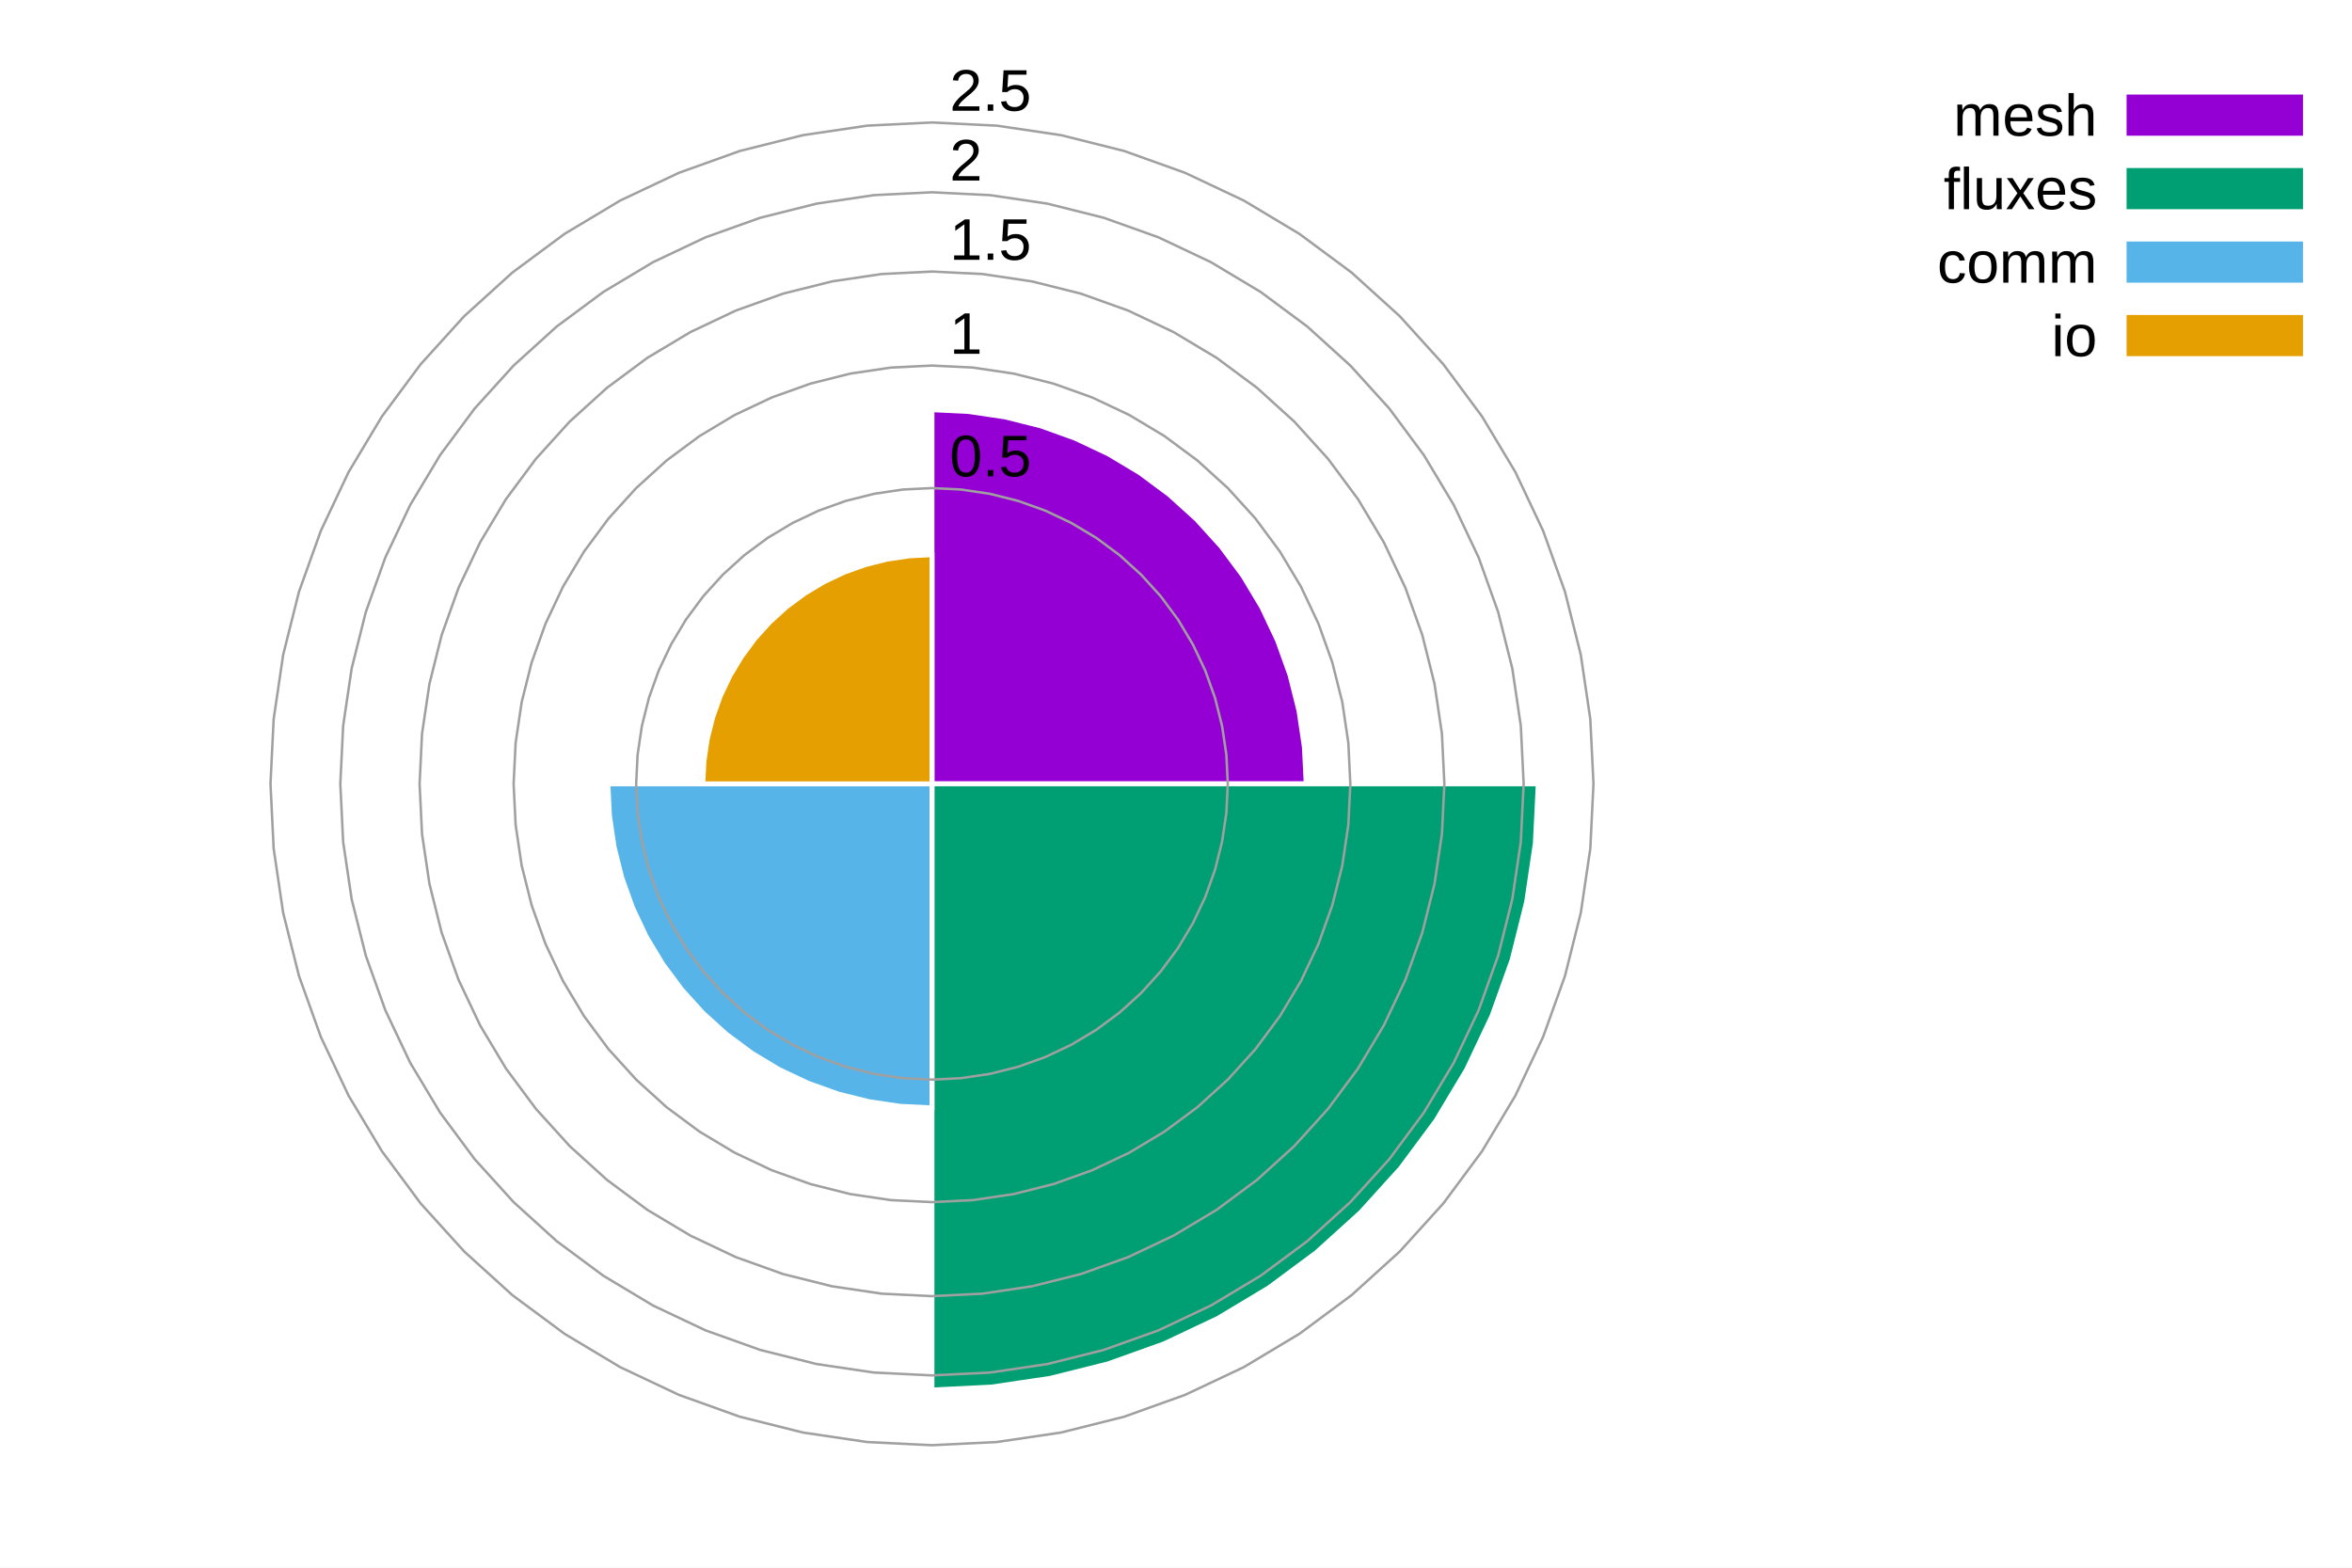
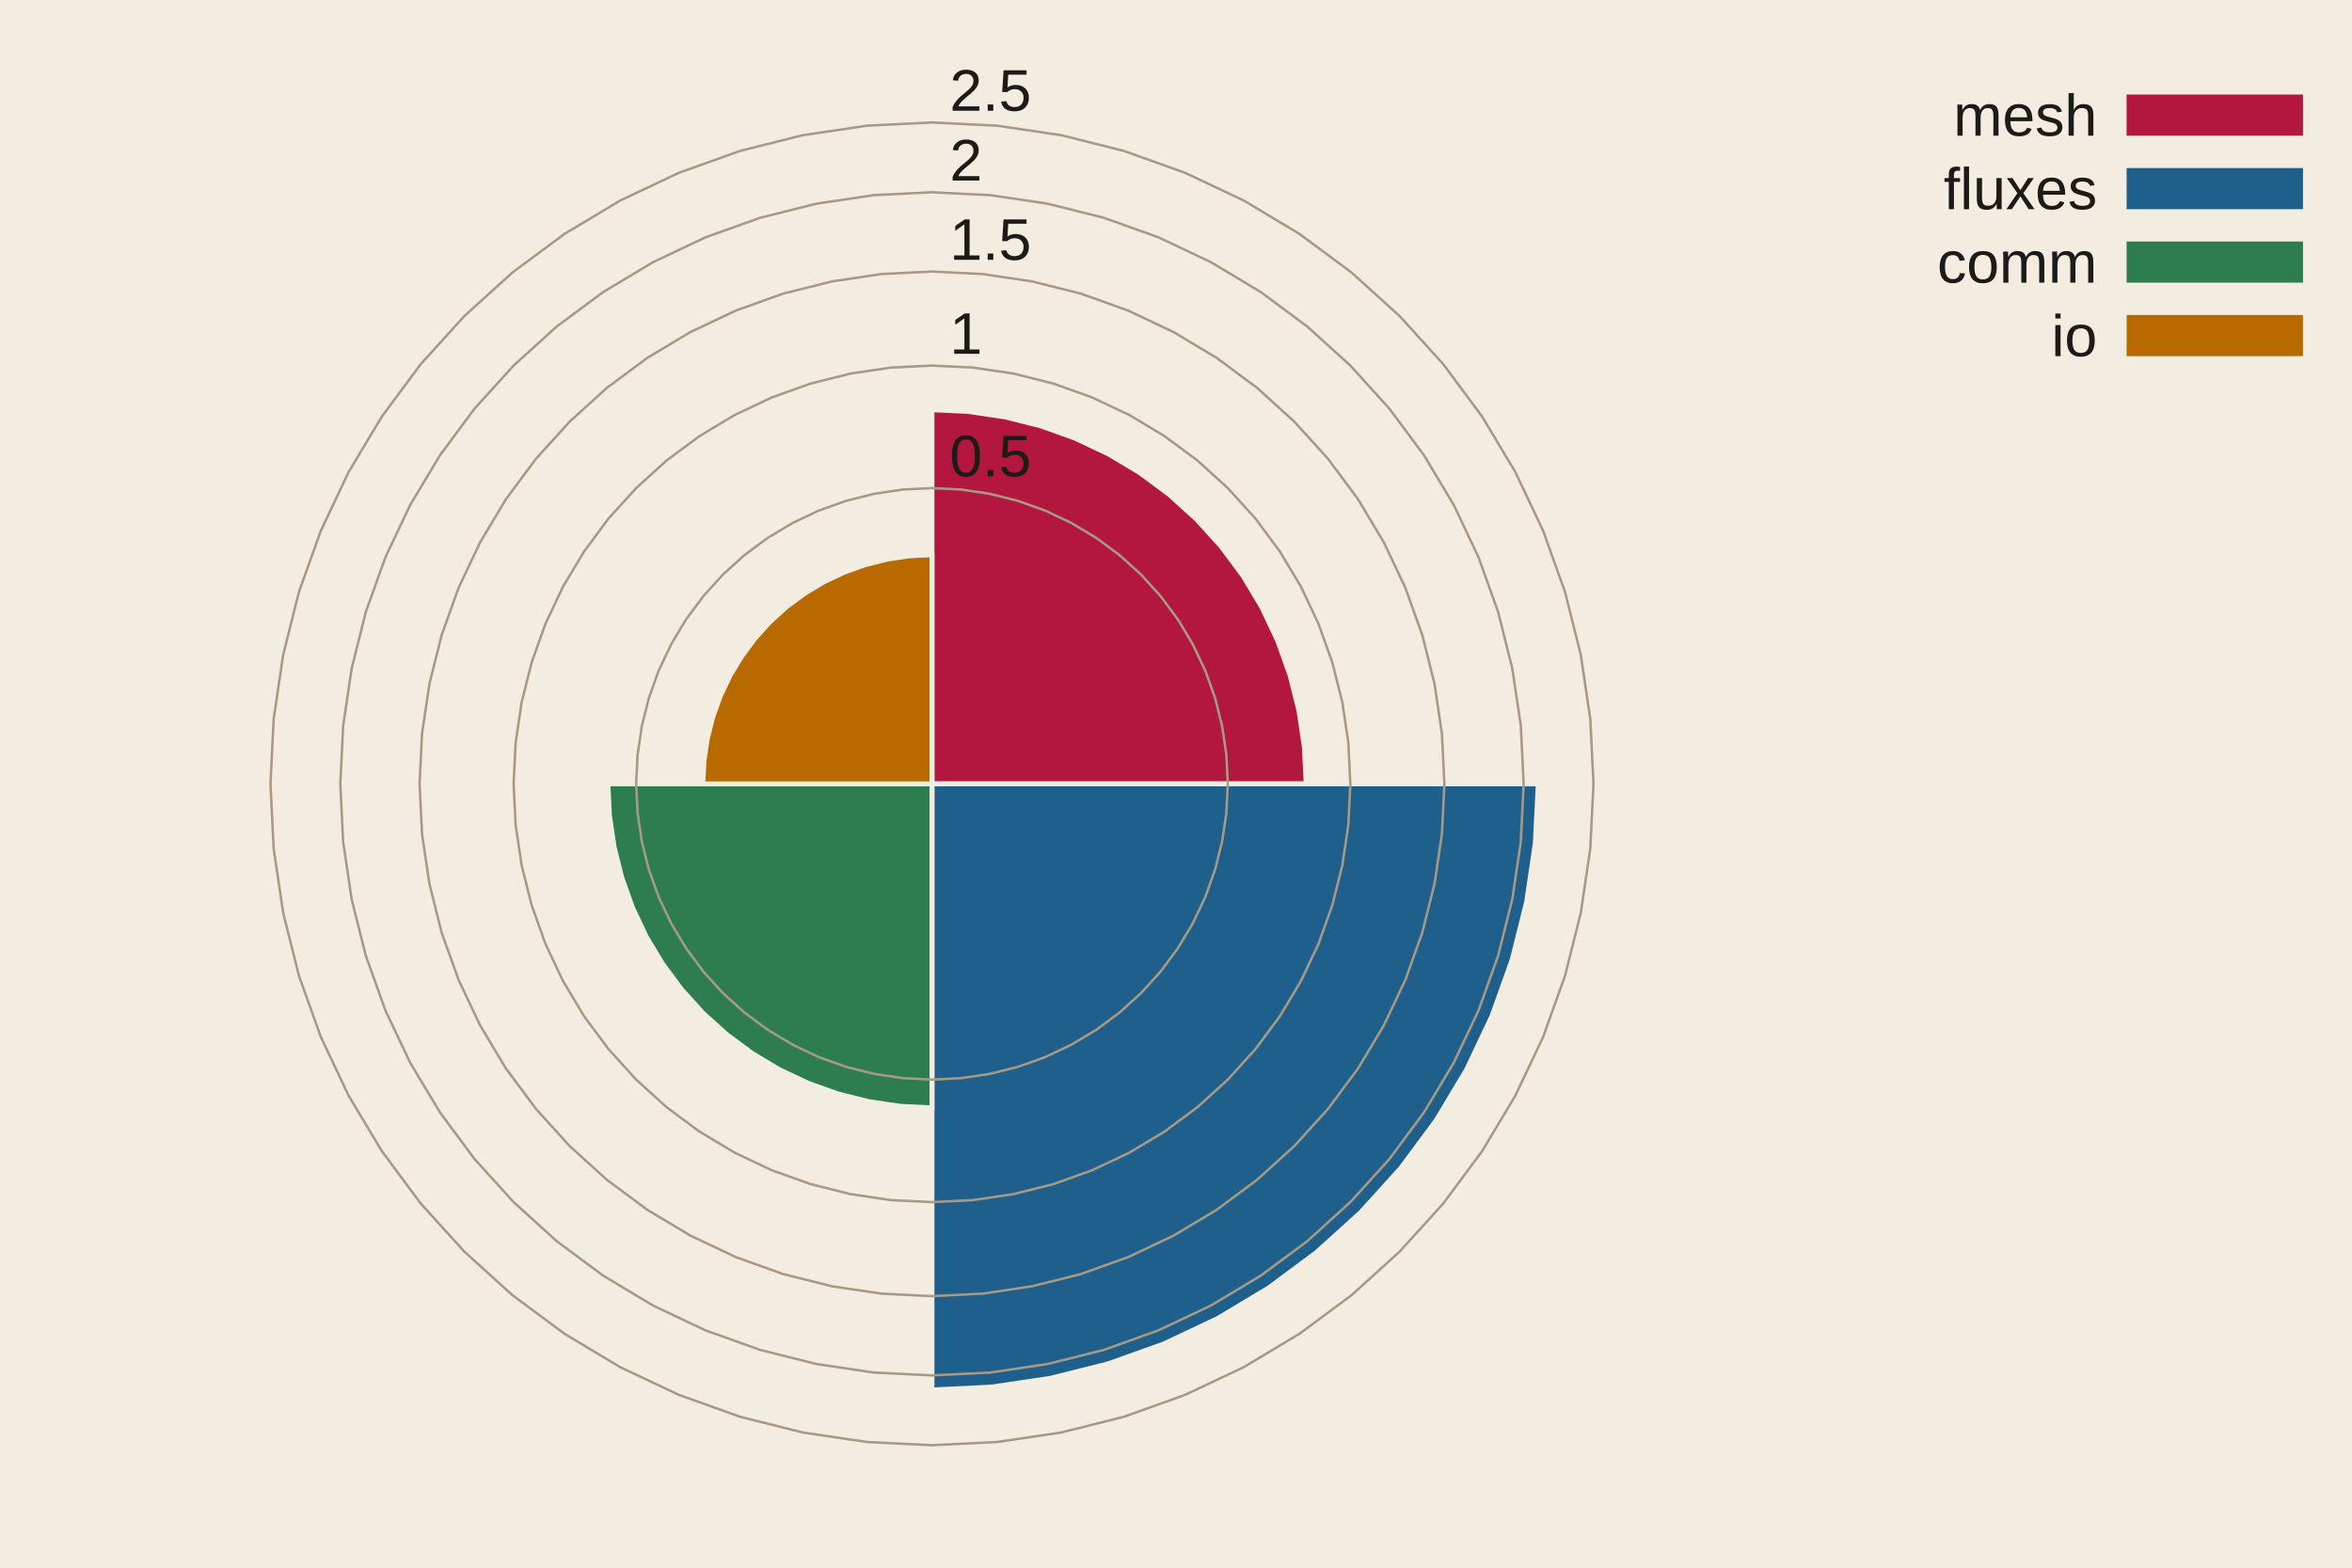
- <svg xmlns="http://www.w3.org/2000/svg" width="480" height="320" viewBox="0 0 480 320" font-family="Arial,Helvetica,sans-serif" font-size="12">
-   <rect x="0" y="0" width="480" height="320" fill="white" stroke="none" stroke-width="0" />
+ <svg xmlns="http://www.w3.org/2000/svg" width="480" height="320" viewBox="0 0 480 320" font-family="Arial,Helvetica,sans-serif" font-size="12" fill="#1d1b18" data-theme="washi" data-frame="#1d1b18" data-grid-color="#a69a85">
+   <rect x="0" y="0" width="480" height="320" fill="#f3ede1" stroke="none" stroke-width="0" />
  <g class="fs-rose">
-     <path fill="#9400d3" stroke="white" stroke-width="1" stroke-linejoin="miter" d="M190.2,160 266.57,160 266.2,152.51 265.1,145.1 263.28,137.83 260.75,130.78 257.55,124 253.7,117.57 249.23,111.55 244.2,106 238.65,100.97 232.63,96.5 226.2,92.65 219.42,89.45 212.37,86.92 205.1,85.1 197.69,84 190.2,83.63Z" />
-     <path fill="#009e73" stroke="white" stroke-width="1" stroke-linejoin="miter" d="M190.2,160 190.2,283.73 202.33,283.13 214.34,281.35 226.12,278.4 237.55,274.31 248.53,269.12 258.94,262.88 268.69,255.64 277.69,247.49 285.84,238.49 293.08,228.74 299.32,218.33 304.51,207.35 308.6,195.92 311.55,184.14 313.33,172.13 313.93,160Z" />
-     <path fill="#56b4e9" stroke="white" stroke-width="1" stroke-linejoin="miter" d="M190.2,160 124.06,160 124.38,166.48 125.33,172.9 126.91,179.2 129.1,185.31 131.87,191.18 135.21,196.74 139.08,201.96 143.43,206.77 148.24,211.12 153.46,214.99 159.02,218.33 164.89,221.1 171,223.29 177.3,224.87 183.72,225.82 190.2,226.14Z" />
-     <path fill="#e69f00" stroke="white" stroke-width="1" stroke-linejoin="miter" d="M190.2,160 190.2,113.23 185.62,113.46 181.08,114.13 176.62,115.25 172.3,116.79 168.15,118.76 164.22,121.12 160.53,123.85 157.13,126.93 154.05,130.33 151.32,134.02 148.96,137.95 146.99,142.1 145.45,146.42 144.33,150.88 143.66,155.42 143.43,160Z" />
-     <path fill="none" stroke="#a0a0a0" stroke-width="0.5" stroke-linejoin="miter" d="M250.57,160 250.28,154.08 249.41,148.22 247.97,142.47 245.98,136.9 243.44,131.54 240.4,126.46 236.87,121.7 232.89,117.31 228.5,113.33 223.74,109.8 218.66,106.76 213.3,104.22 207.73,102.23 201.98,100.79 196.12,99.92 190.2,99.63 184.28,99.92 178.42,100.79 172.67,102.23 167.1,104.22 161.74,106.76 156.66,109.8 151.9,113.33 147.51,117.31 143.53,121.7 140,126.46 136.96,131.54 134.42,136.9 132.43,142.47 130.99,148.22 130.12,154.08 129.83,160 130.12,165.92 130.99,171.78 132.43,177.53 134.42,183.1 136.96,188.46 140,193.54 143.53,198.3 147.51,202.69 151.9,206.67 156.66,210.2 161.74,213.24 167.1,215.78 172.67,217.77 178.42,219.21 184.28,220.08 190.2,220.37 196.12,220.08 201.98,219.21 207.73,217.77 213.3,215.78 218.66,213.24 223.74,210.2 228.5,206.67 232.89,202.69 236.87,198.3 240.4,193.54 243.44,188.46 245.98,183.1 247.97,177.53 249.41,171.78 250.28,165.92Z" />
+     <path fill="#b3163f" stroke="#f3ede1" stroke-width="1" stroke-linejoin="miter" d="M190.2,160 266.57,160 266.2,152.51 265.1,145.1 263.28,137.83 260.75,130.78 257.55,124 253.7,117.57 249.23,111.55 244.2,106 238.65,100.97 232.63,96.5 226.2,92.65 219.42,89.45 212.37,86.92 205.1,85.1 197.69,84 190.2,83.63Z" />
+     <path fill="#1f5f8b" stroke="#f3ede1" stroke-width="1" stroke-linejoin="miter" d="M190.2,160 190.2,283.73 202.33,283.13 214.34,281.35 226.12,278.4 237.55,274.31 248.53,269.12 258.94,262.88 268.69,255.64 277.69,247.49 285.84,238.49 293.08,228.74 299.32,218.33 304.51,207.35 308.6,195.92 311.55,184.14 313.33,172.13 313.93,160Z" />
+     <path fill="#2e7d4f" stroke="#f3ede1" stroke-width="1" stroke-linejoin="miter" d="M190.2,160 124.06,160 124.38,166.48 125.33,172.9 126.91,179.2 129.1,185.31 131.87,191.18 135.21,196.74 139.08,201.96 143.43,206.77 148.24,211.12 153.46,214.99 159.02,218.33 164.89,221.1 171,223.29 177.3,224.87 183.72,225.82 190.2,226.14Z" />
+     <path fill="#b86a00" stroke="#f3ede1" stroke-width="1" stroke-linejoin="miter" d="M190.2,160 190.2,113.23 185.62,113.46 181.08,114.13 176.62,115.25 172.3,116.79 168.15,118.76 164.22,121.12 160.53,123.85 157.13,126.93 154.05,130.33 151.32,134.02 148.96,137.95 146.99,142.1 145.45,146.42 144.33,150.88 143.66,155.42 143.43,160Z" />
+     <path fill="none" stroke="#a69a85" stroke-width="0.5" stroke-linejoin="miter" d="M250.57,160 250.28,154.08 249.41,148.22 247.97,142.47 245.98,136.9 243.44,131.54 240.4,126.46 236.87,121.7 232.89,117.31 228.5,113.33 223.74,109.8 218.66,106.76 213.3,104.22 207.73,102.23 201.98,100.79 196.12,99.92 190.2,99.63 184.28,99.92 178.42,100.79 172.67,102.23 167.1,104.22 161.74,106.76 156.66,109.8 151.9,113.33 147.51,117.31 143.53,121.7 140,126.46 136.96,131.54 134.42,136.9 132.43,142.47 130.99,148.22 130.12,154.08 129.83,160 130.12,165.92 130.99,171.78 132.43,177.53 134.42,183.1 136.96,188.46 140,193.54 143.53,198.3 147.51,202.69 151.9,206.67 156.66,210.2 161.74,213.24 167.1,215.78 172.67,217.77 178.42,219.21 184.28,220.08 190.2,220.37 196.12,220.08 201.98,219.21 207.73,217.77 213.3,215.78 218.66,213.24 223.74,210.2 228.5,206.67 232.89,202.69 236.87,198.3 240.4,193.54 243.44,188.46 245.98,183.1 247.97,177.53 249.41,171.78 250.28,165.92Z" />
    <text x="193.8" y="97.23">0.5</text>
-     <path fill="none" stroke="#a0a0a0" stroke-width="0.5" stroke-linejoin="miter" d="M275.58,160 275.17,151.63 273.94,143.34 271.9,135.22 269.08,127.33 265.5,119.75 261.19,112.56 256.2,105.83 250.57,99.63 244.37,94 237.64,89.01 230.45,84.7 222.87,81.12 214.98,78.3 206.86,76.26 198.57,75.03 190.2,74.62 181.83,75.03 173.54,76.26 165.42,78.3 157.53,81.12 149.95,84.7 142.76,89.01 136.03,94 129.83,99.63 124.2,105.83 119.21,112.56 114.9,119.75 111.32,127.33 108.5,135.22 106.46,143.34 105.23,151.63 104.82,160 105.23,168.37 106.46,176.66 108.5,184.78 111.32,192.67 114.9,200.25 119.21,207.44 124.2,214.17 129.83,220.37 136.03,226 142.76,230.99 149.95,235.3 157.53,238.88 165.42,241.7 173.54,243.74 181.83,244.97 190.2,245.38 198.57,244.97 206.86,243.74 214.98,241.7 222.87,238.88 230.45,235.3 237.64,230.99 244.37,226 250.57,220.37 256.2,214.17 261.19,207.44 265.5,200.25 269.08,192.67 271.9,184.78 273.94,176.66 275.17,168.37Z" />
+     <path fill="none" stroke="#a69a85" stroke-width="0.5" stroke-linejoin="miter" d="M275.58,160 275.17,151.63 273.94,143.34 271.9,135.22 269.08,127.33 265.5,119.75 261.19,112.56 256.2,105.83 250.57,99.63 244.37,94 237.64,89.01 230.45,84.7 222.87,81.12 214.98,78.3 206.86,76.26 198.57,75.03 190.2,74.62 181.83,75.03 173.54,76.26 165.42,78.3 157.53,81.12 149.95,84.7 142.76,89.01 136.03,94 129.83,99.63 124.2,105.83 119.21,112.56 114.9,119.75 111.32,127.33 108.5,135.22 106.46,143.34 105.23,151.63 104.82,160 105.23,168.37 106.46,176.66 108.5,184.78 111.32,192.67 114.9,200.25 119.21,207.44 124.2,214.17 129.83,220.37 136.03,226 142.76,230.99 149.95,235.3 157.53,238.88 165.42,241.7 173.54,243.74 181.83,244.97 190.2,245.38 198.57,244.97 206.86,243.74 214.98,241.7 222.87,238.88 230.45,235.3 237.64,230.99 244.37,226 250.57,220.37 256.2,214.17 261.19,207.44 265.5,200.25 269.08,192.67 271.9,184.78 273.94,176.66 275.17,168.37Z" />
    <text x="193.8" y="72.22">1</text>
-     <path fill="none" stroke="#a0a0a0" stroke-width="0.5" stroke-linejoin="miter" d="M294.77,160 294.27,149.75 292.76,139.6 290.27,129.64 286.81,119.98 282.42,110.71 277.15,101.9 271.03,93.66 264.14,86.06 256.54,79.17 248.3,73.05 239.49,67.78 230.22,63.39 220.56,59.93 210.6,57.44 200.45,55.93 190.2,55.43 179.95,55.93 169.8,57.44 159.84,59.93 150.18,63.39 140.91,67.78 132.1,73.05 123.86,79.17 116.26,86.06 109.37,93.66 103.25,101.9 97.98,110.71 93.59,119.98 90.13,129.64 87.64,139.6 86.13,149.75 85.63,160 86.13,170.25 87.64,180.4 90.13,190.36 93.59,200.02 97.98,209.29 103.25,218.1 109.37,226.34 116.26,233.94 123.86,240.83 132.1,246.95 140.91,252.22 150.18,256.61 159.84,260.07 169.8,262.56 179.95,264.07 190.2,264.57 200.45,264.07 210.6,262.56 220.56,260.07 230.22,256.61 239.49,252.22 248.3,246.95 256.54,240.83 264.14,233.94 271.03,226.34 277.15,218.1 282.42,209.29 286.81,200.02 290.27,190.36 292.76,180.4 294.27,170.25Z" />
+     <path fill="none" stroke="#a69a85" stroke-width="0.5" stroke-linejoin="miter" d="M294.77,160 294.27,149.75 292.76,139.6 290.27,129.64 286.81,119.98 282.42,110.71 277.15,101.9 271.03,93.66 264.14,86.06 256.54,79.17 248.3,73.05 239.49,67.78 230.22,63.39 220.56,59.93 210.6,57.44 200.45,55.93 190.2,55.43 179.95,55.93 169.8,57.44 159.84,59.93 150.18,63.39 140.91,67.78 132.1,73.05 123.86,79.17 116.26,86.06 109.37,93.66 103.25,101.9 97.98,110.71 93.59,119.98 90.13,129.64 87.64,139.6 86.13,149.75 85.63,160 86.13,170.25 87.64,180.4 90.13,190.36 93.59,200.02 97.98,209.29 103.25,218.1 109.37,226.34 116.26,233.94 123.86,240.83 132.1,246.95 140.91,252.22 150.18,256.61 159.84,260.07 169.8,262.56 179.95,264.07 190.2,264.57 200.45,264.07 210.6,262.56 220.56,260.07 230.22,256.61 239.49,252.22 248.3,246.95 256.54,240.83 264.14,233.94 271.03,226.34 277.15,218.1 282.42,209.29 286.81,200.02 290.27,190.36 292.76,180.4 294.27,170.25Z" />
    <text x="193.8" y="53.03">1.5</text>
-     <path fill="none" stroke="#a0a0a0" stroke-width="0.5" stroke-linejoin="miter" d="M310.95,160 310.37,148.16 308.63,136.44 305.75,124.95 301.76,113.79 296.69,103.08 290.6,92.92 283.54,83.4 275.58,74.62 266.8,66.66 257.28,59.6 247.12,53.51 236.41,48.44 225.25,44.45 213.76,41.57 202.04,39.83 190.2,39.25 178.36,39.83 166.64,41.57 155.15,44.45 143.99,48.44 133.28,53.51 123.12,59.6 113.6,66.66 104.82,74.62 96.86,83.4 89.8,92.92 83.71,103.08 78.64,113.79 74.65,124.95 71.77,136.44 70.03,148.16 69.45,160 70.03,171.84 71.77,183.56 74.65,195.05 78.64,206.21 83.71,216.92 89.8,227.08 96.86,236.6 104.82,245.38 113.6,253.34 123.12,260.4 133.28,266.49 143.99,271.56 155.15,275.55 166.64,278.43 178.36,280.17 190.2,280.75 202.04,280.17 213.76,278.43 225.25,275.55 236.41,271.56 247.12,266.49 257.28,260.4 266.8,253.34 275.58,245.38 283.54,236.6 290.6,227.08 296.69,216.92 301.76,206.21 305.75,195.05 308.63,183.56 310.37,171.84Z" />
+     <path fill="none" stroke="#a69a85" stroke-width="0.5" stroke-linejoin="miter" d="M310.95,160 310.37,148.16 308.63,136.44 305.75,124.95 301.76,113.79 296.69,103.08 290.6,92.92 283.54,83.4 275.58,74.62 266.8,66.66 257.28,59.6 247.12,53.51 236.41,48.44 225.25,44.45 213.76,41.57 202.04,39.83 190.2,39.25 178.36,39.83 166.64,41.57 155.15,44.45 143.99,48.44 133.28,53.51 123.12,59.6 113.6,66.66 104.82,74.62 96.86,83.4 89.8,92.92 83.71,103.08 78.64,113.79 74.65,124.95 71.77,136.44 70.03,148.16 69.45,160 70.03,171.84 71.77,183.56 74.65,195.05 78.64,206.21 83.71,216.92 89.8,227.08 96.86,236.6 104.82,245.38 113.6,253.34 123.12,260.4 133.28,266.49 143.99,271.56 155.15,275.55 166.64,278.43 178.36,280.17 190.2,280.75 202.04,280.17 213.76,278.43 225.25,275.55 236.41,271.56 247.12,266.49 257.28,260.4 266.8,253.34 275.58,245.38 283.54,236.6 290.6,227.08 296.69,216.92 301.76,206.21 305.75,195.05 308.63,183.56 310.37,171.84Z" />
    <text x="193.8" y="36.85">2</text>
-     <path fill="none" stroke="#a0a0a0" stroke-width="0.5" stroke-linejoin="miter" d="M325.2,160 324.55,146.77 322.61,133.66 319.39,120.81 314.92,108.34 309.26,96.36 302.45,85 294.56,74.36 285.66,64.54 275.84,55.64 265.2,47.75 253.84,40.94 241.86,35.28 229.39,30.81 216.54,27.59 203.43,25.65 190.2,25 176.97,25.65 163.86,27.59 151.01,30.81 138.54,35.28 126.56,40.94 115.2,47.75 104.56,55.64 94.74,64.54 85.84,74.36 77.95,85 71.14,96.36 65.48,108.34 61.01,120.81 57.79,133.66 55.85,146.77 55.2,160 55.85,173.23 57.79,186.34 61.01,199.19 65.48,211.66 71.14,223.64 77.95,235 85.84,245.64 94.74,255.46 104.56,264.36 115.2,272.25 126.56,279.06 138.54,284.72 151.01,289.19 163.86,292.41 176.97,294.35 190.2,295 203.43,294.35 216.54,292.41 229.39,289.19 241.86,284.72 253.84,279.06 265.2,272.25 275.84,264.36 285.66,255.46 294.56,245.64 302.45,235 309.26,223.64 314.92,211.66 319.39,199.19 322.61,186.34 324.55,173.23Z" />
+     <path fill="none" stroke="#a69a85" stroke-width="0.5" stroke-linejoin="miter" d="M325.2,160 324.55,146.77 322.61,133.66 319.39,120.81 314.92,108.34 309.26,96.36 302.45,85 294.56,74.36 285.66,64.54 275.84,55.64 265.2,47.75 253.84,40.94 241.86,35.28 229.39,30.81 216.54,27.59 203.43,25.65 190.2,25 176.97,25.65 163.86,27.59 151.01,30.81 138.54,35.28 126.56,40.94 115.2,47.75 104.56,55.64 94.74,64.54 85.84,74.36 77.95,85 71.14,96.36 65.48,108.34 61.01,120.81 57.79,133.66 55.85,146.77 55.2,160 55.85,173.23 57.79,186.34 61.01,199.19 65.48,211.66 71.14,223.64 77.95,235 85.84,245.64 94.74,255.46 104.56,264.36 115.2,272.25 126.56,279.06 138.54,284.72 151.01,289.19 163.86,292.41 176.97,294.35 190.2,295 203.43,294.35 216.54,292.41 229.39,289.19 241.86,284.72 253.84,279.06 265.2,272.25 275.84,264.36 285.66,255.46 294.56,245.64 302.45,235 309.26,223.64 314.92,211.66 319.39,199.19 322.61,186.34 324.55,173.23Z" />
    <text x="193.8" y="22.6">2.5</text>
-     <path fill="#9400d3" stroke="none" d="M434,27.7 470,27.7 470,19.3 434,19.3Z" />
+     <path fill="#b3163f" stroke="none" d="M434,27.7 470,27.7 470,19.3 434,19.3Z" />
    <text x="428" y="27.7" text-anchor="end">mesh</text>
-     <path fill="#009e73" stroke="none" d="M434,42.7 470,42.7 470,34.3 434,34.3Z" />
+     <path fill="#1f5f8b" stroke="none" d="M434,42.7 470,42.7 470,34.3 434,34.3Z" />
    <text x="428" y="42.7" text-anchor="end">fluxes</text>
-     <path fill="#56b4e9" stroke="none" d="M434,57.7 470,57.7 470,49.3 434,49.3Z" />
+     <path fill="#2e7d4f" stroke="none" d="M434,57.7 470,57.7 470,49.3 434,49.3Z" />
    <text x="428" y="57.7" text-anchor="end">comm</text>
-     <path fill="#e69f00" stroke="none" d="M434,72.7 470,72.7 470,64.3 434,64.3Z" />
+     <path fill="#b86a00" stroke="none" d="M434,72.7 470,72.7 470,64.3 434,64.3Z" />
    <text x="428" y="72.7" text-anchor="end">io</text>
  </g>
</svg>
